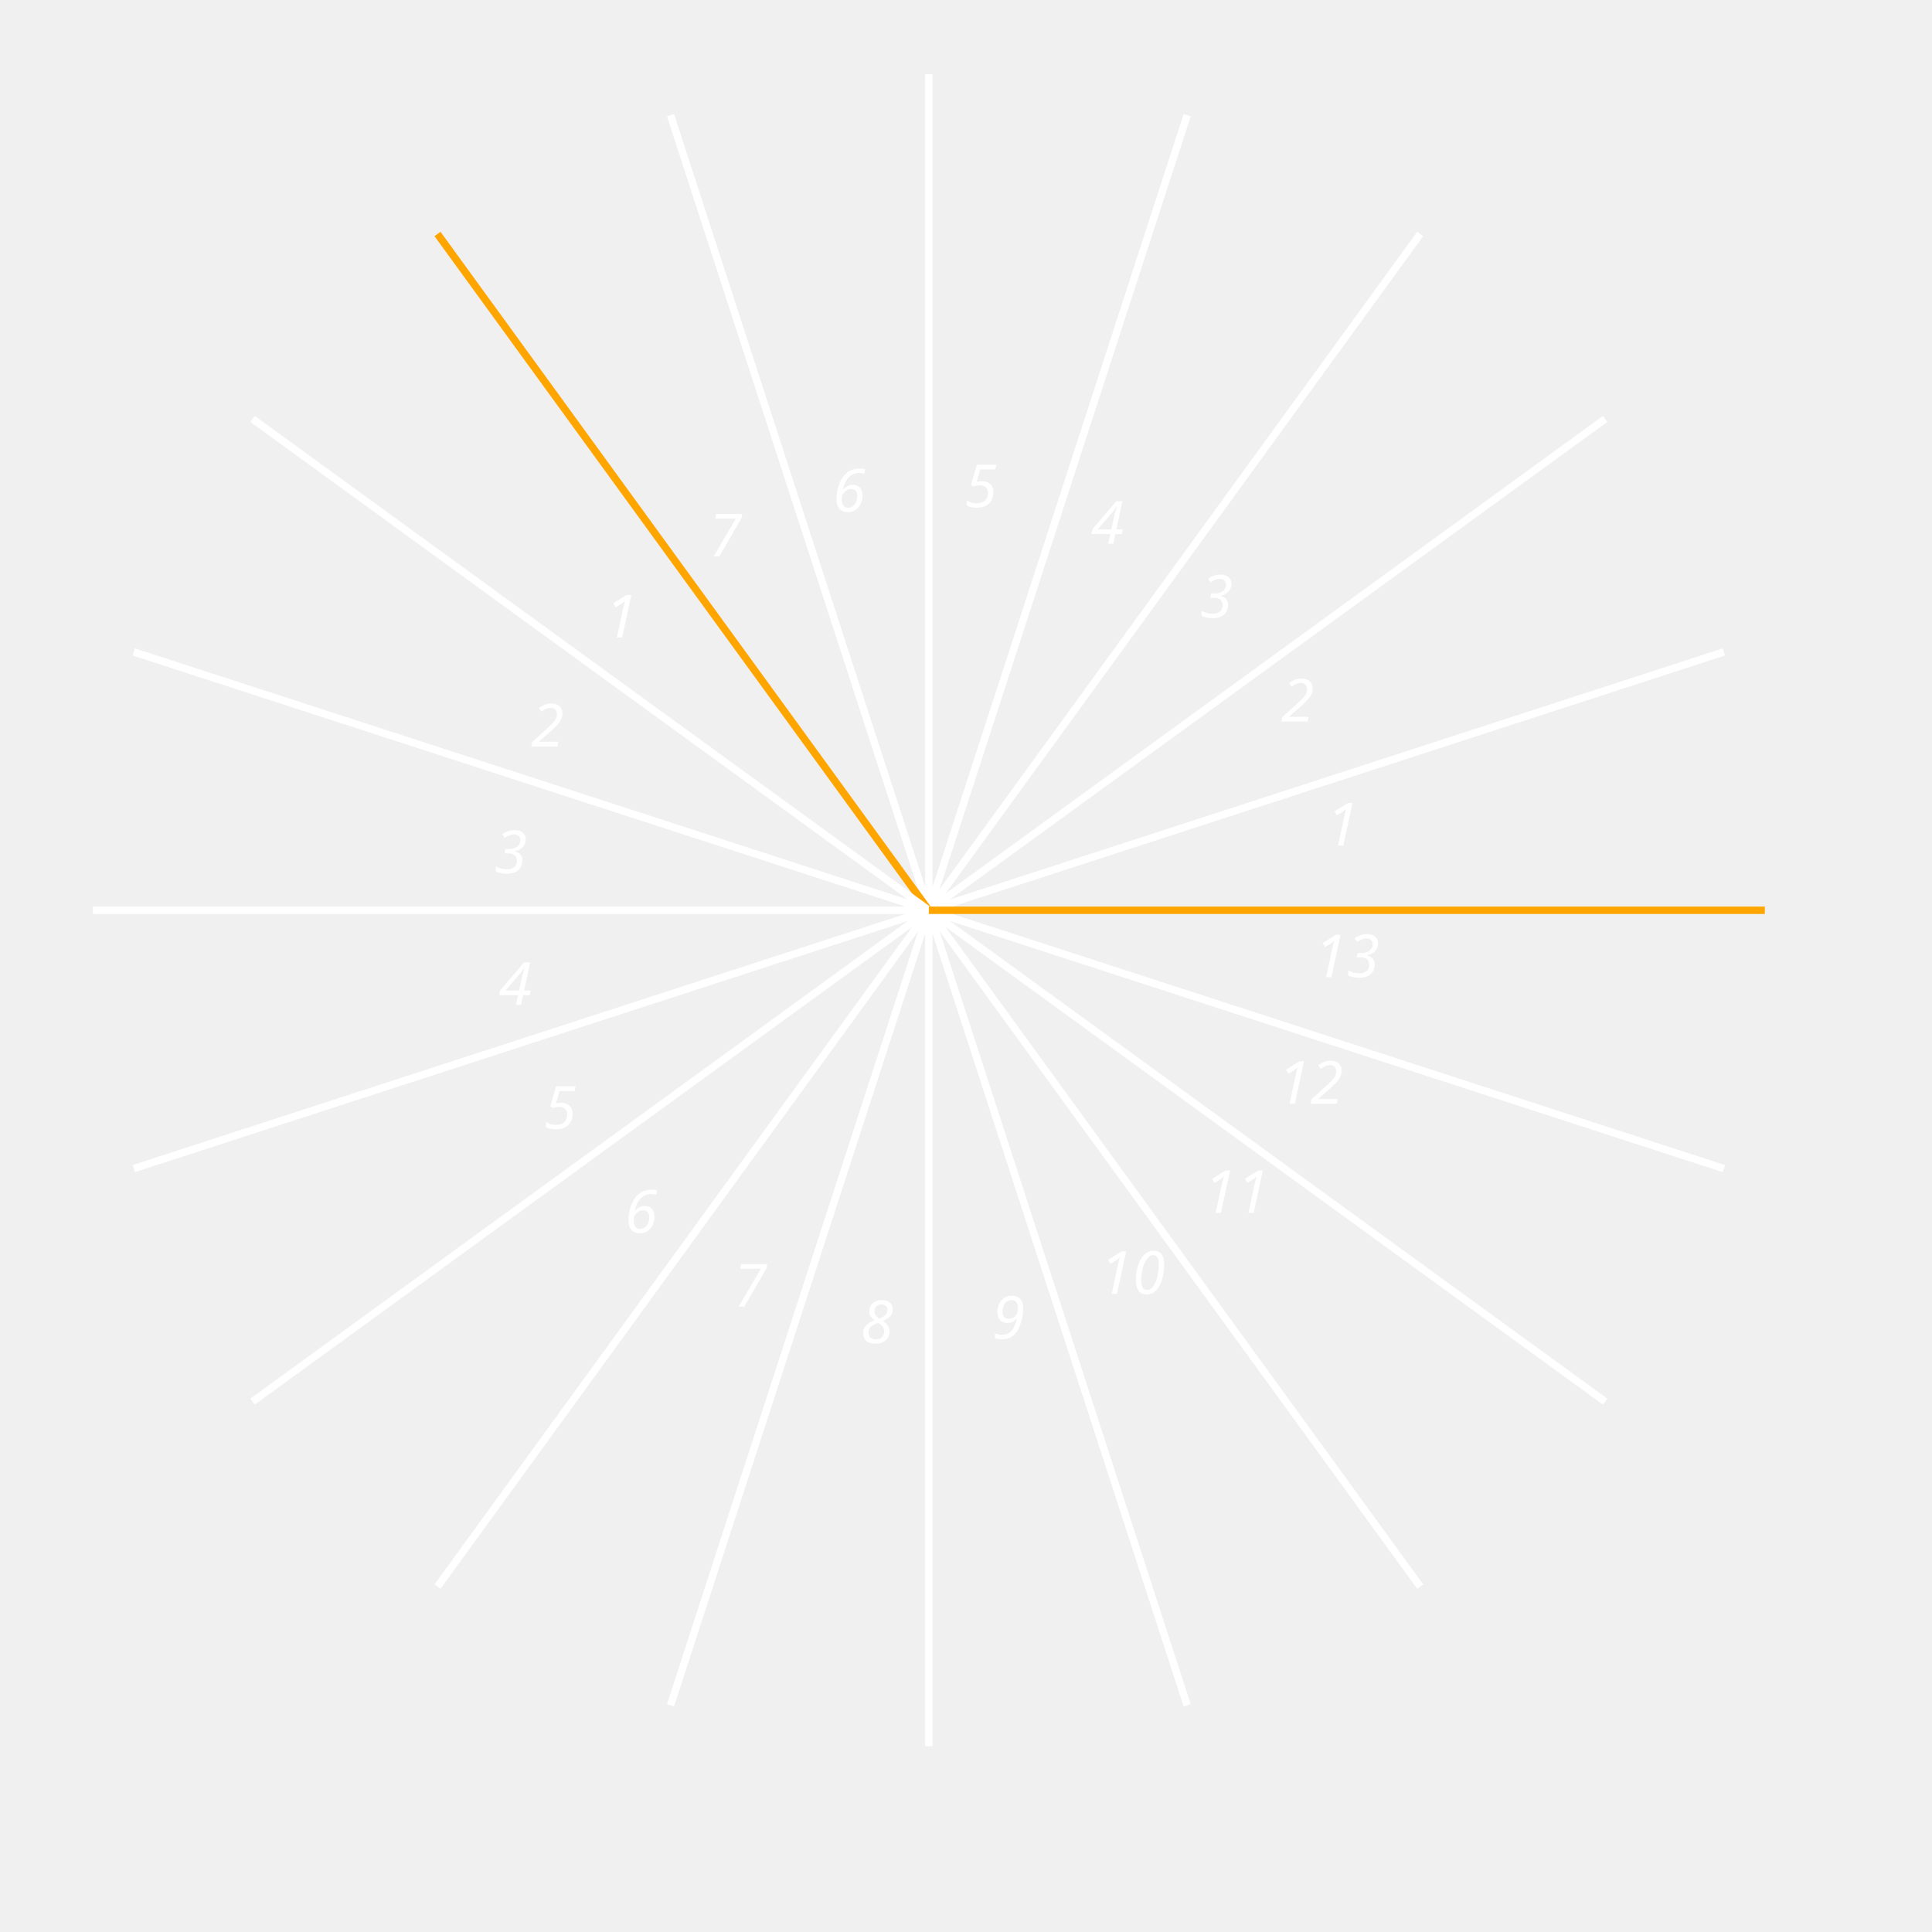
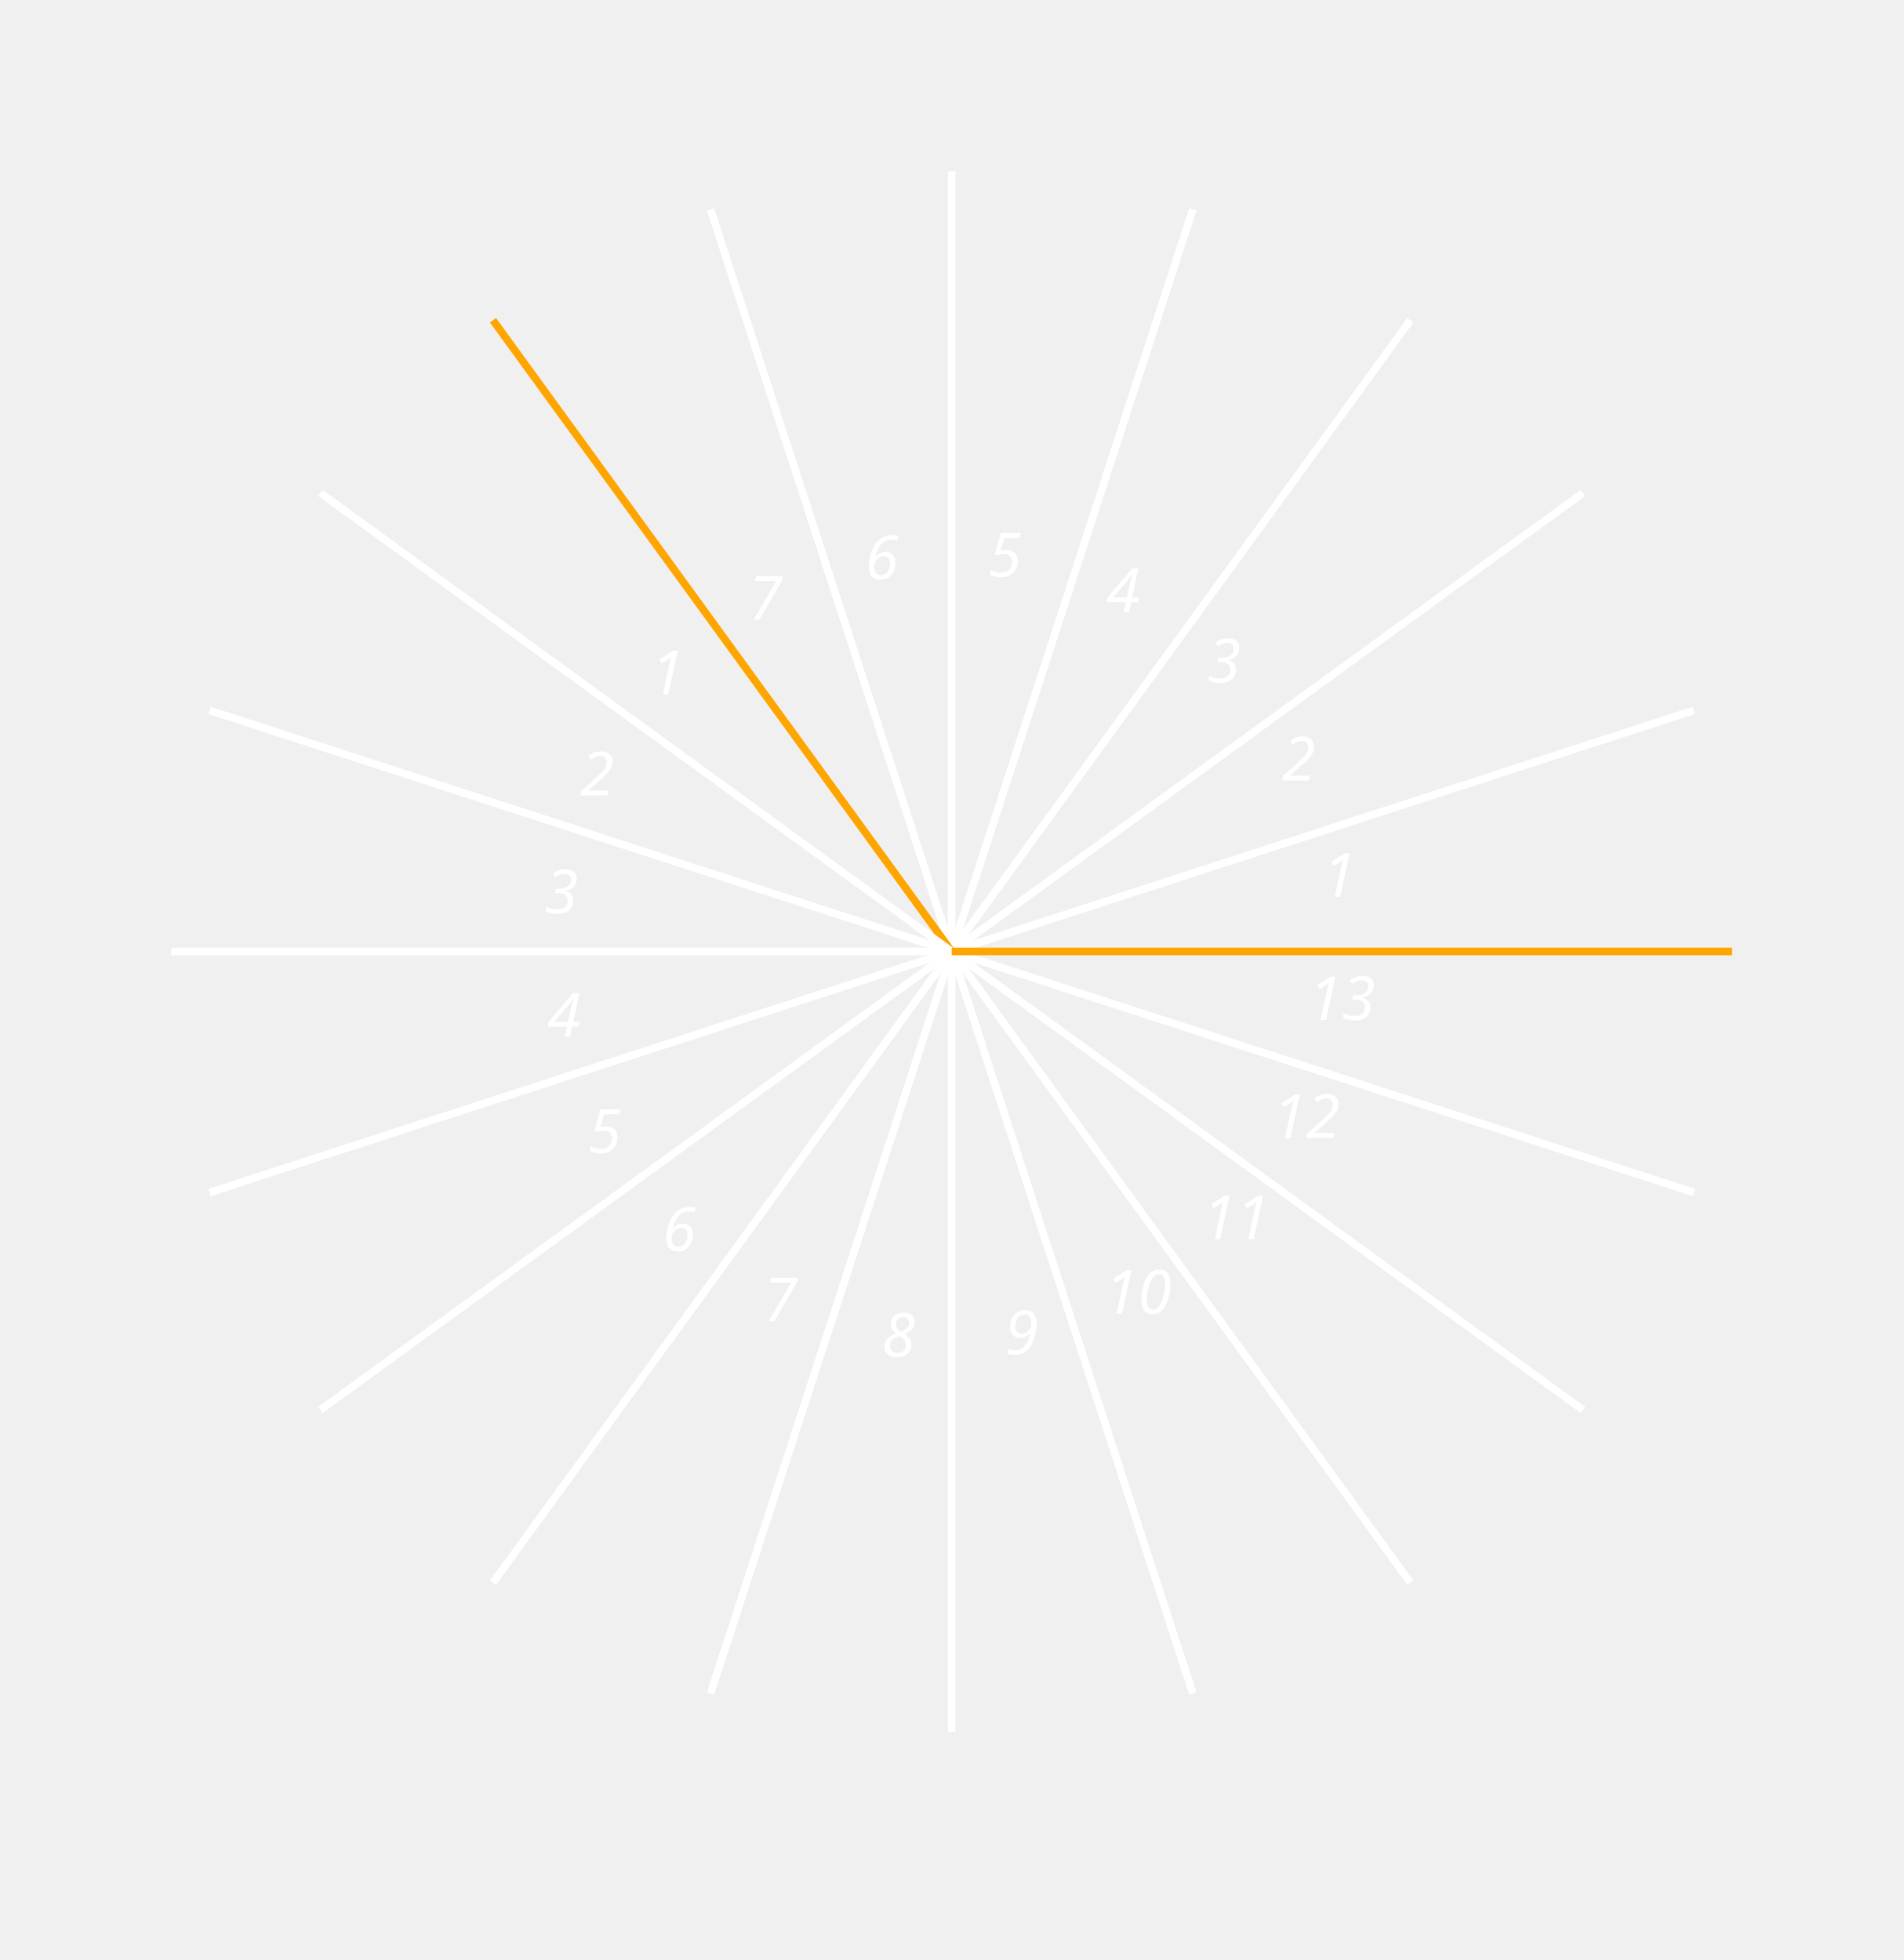
- <svg xmlns="http://www.w3.org/2000/svg" style="background : #444;" height="520.0" width="520.0" version="1.11.1">
-   <line x2="463.988" y1="245" stroke="white" stroke-width="2" fill="none" y2="175.471" x1="250" />
-   <text dy="4" font-size="16" font-style="italic" stroke="none" fill="white" font-family="CMU Serif" x="361.32" text-anchor="middle" y="223.55">1
+ <svg xmlns="http://www.w3.org/2000/svg" style="background : #444;" height="515.0" width="500.0" version="1.11.1">
+   <line x2="444.967" y1="250" stroke="white" stroke-width="2" fill="none" y2="186.652" x1="250" />
+   <text dy="4" font-size="16" font-style="italic" stroke="none" fill="white" font-family="CMU Serif" x="351.81" text-anchor="middle" y="231.641">1
  </text>
-   <line x2="432.029" y1="245" stroke="white" stroke-width="2" fill="none" y2="112.748" x1="250" />
-   <text dy="4" font-size="16" font-style="italic" stroke="none" fill="white" font-family="CMU Serif" x="349.243" text-anchor="middle" y="190.2">2
+   <line x2="415.848" y1="250" stroke="white" stroke-width="2" fill="none" y2="129.504" x1="250" />
+   <text dy="4" font-size="16" font-style="italic" stroke="none" fill="white" font-family="CMU Serif" x="341.153" text-anchor="middle" y="201.078">2
  </text>
-   <line x2="382.252" y1="245" stroke="white" stroke-width="2" fill="none" y2="62.971" x1="250" />
-   <text dy="4" font-size="16" font-style="italic" stroke="none" fill="white" font-family="CMU Serif" x="327.452" text-anchor="middle" y="162.215">3
+   <line x2="370.496" y1="250" stroke="white" stroke-width="2" fill="none" y2="84.152" x1="250" />
+   <text dy="4" font-size="16" font-style="italic" stroke="none" fill="white" font-family="CMU Serif" x="321.574" text-anchor="middle" y="175.305">3
  </text>
-   <line x2="319.529" y1="245" stroke="white" stroke-width="2" fill="none" y2="31.012" x1="250" />
-   <text dy="4" font-size="16" font-style="italic" stroke="none" fill="white" font-family="CMU Serif" x="298.079" text-anchor="middle" y="142.332">4
+   <line x2="313.348" y1="250" stroke="white" stroke-width="2" fill="none" y2="55.033" x1="250" />
+   <text dy="4" font-size="16" font-style="italic" stroke="none" fill="white" font-family="CMU Serif" x="294.989" text-anchor="middle" y="156.843">4
  </text>
-   <line x2="250" y1="245" stroke="white" stroke-width="2" fill="none" y2="20" x1="250" />
-   <text dy="4" font-size="16" font-style="italic" stroke="none" fill="white" font-family="CMU Serif" x="264" text-anchor="middle" y="132.5">5
+   <line x2="250" y1="250" stroke="white" stroke-width="2" fill="none" y2="45" x1="250" />
+   <text dy="4" font-size="16" font-style="italic" stroke="none" fill="white" font-family="CMU Serif" x="264" text-anchor="middle" y="147.5">5
  </text>
-   <line x2="180.471" y1="245" stroke="white" stroke-width="2" fill="none" y2="31.012" x1="250" />
-   <text dy="4" font-size="16" font-style="italic" stroke="none" fill="white" font-family="CMU Serif" x="228.55" text-anchor="middle" y="133.68">6
+   <line x2="186.652" y1="250" stroke="white" stroke-width="2" fill="none" y2="55.033" x1="250" />
+   <text dy="4" font-size="16" font-style="italic" stroke="none" fill="white" font-family="CMU Serif" x="231.641" text-anchor="middle" y="148.19">6
  </text>
-   <line x2="117.748" y1="245" stroke="orange" stroke-width="2" fill="none" y2="62.971" x1="250" />
-   <text dy="4" font-size="16" font-style="italic" stroke="none" fill="white" font-family="CMU Serif" x="195.2" text-anchor="middle" y="145.757">7
+   <line x2="129.504" y1="250" stroke="orange" stroke-width="2" fill="none" y2="84.152" x1="250" />
+   <text dy="4" font-size="16" font-style="italic" stroke="none" fill="white" font-family="CMU Serif" x="201.078" text-anchor="middle" y="158.847">7
  </text>
-   <line x2="67.971" y1="245" stroke="white" stroke-width="2" fill="none" y2="112.748" x1="250" />
-   <text dy="4" font-size="16" font-style="italic" stroke="none" fill="white" font-family="CMU Serif" x="167.215" text-anchor="middle" y="167.548">1
+   <line x2="84.152" y1="250" stroke="white" stroke-width="2" fill="none" y2="129.504" x1="250" />
+   <text dy="4" font-size="16" font-style="italic" stroke="none" fill="white" font-family="CMU Serif" x="175.305" text-anchor="middle" y="178.426">1
  </text>
-   <line x2="36.012" y1="245" stroke="white" stroke-width="2" fill="none" y2="175.471" x1="250" />
-   <text dy="4" font-size="16" font-style="italic" stroke="none" fill="white" font-family="CMU Serif" x="147.332" text-anchor="middle" y="196.921">2
+   <line x2="55.033" y1="250" stroke="white" stroke-width="2" fill="none" y2="186.652" x1="250" />
+   <text dy="4" font-size="16" font-style="italic" stroke="none" fill="white" font-family="CMU Serif" x="156.843" text-anchor="middle" y="205.011">2
  </text>
-   <line x2="25" y1="245" stroke="white" stroke-width="2" fill="none" y2="245" x1="250" />
-   <text dy="4" font-size="16" font-style="italic" stroke="none" fill="white" font-family="CMU Serif" x="137.5" text-anchor="middle" y="231">3
+   <line x2="45" y1="250" stroke="white" stroke-width="2" fill="none" y2="250" x1="250" />
+   <text dy="4" font-size="16" font-style="italic" stroke="none" fill="white" font-family="CMU Serif" x="147.5" text-anchor="middle" y="236">3
  </text>
-   <line x2="36.012" y1="245" stroke="white" stroke-width="2" fill="none" y2="314.529" x1="250" />
-   <text dy="4" font-size="16" font-style="italic" stroke="none" fill="white" font-family="CMU Serif" x="138.68" text-anchor="middle" y="266.45">4
+   <line x2="55.033" y1="250" stroke="white" stroke-width="2" fill="none" y2="313.348" x1="250" />
+   <text dy="4" font-size="16" font-style="italic" stroke="none" fill="white" font-family="CMU Serif" x="148.19" text-anchor="middle" y="268.359">4
  </text>
-   <line x2="67.971" y1="245" stroke="white" stroke-width="2" fill="none" y2="377.252" x1="250" />
-   <text dy="4" font-size="16" font-style="italic" stroke="none" fill="white" font-family="CMU Serif" x="150.757" text-anchor="middle" y="299.8">5
+   <line x2="84.152" y1="250" stroke="white" stroke-width="2" fill="none" y2="370.496" x1="250" />
+   <text dy="4" font-size="16" font-style="italic" stroke="none" fill="white" font-family="CMU Serif" x="158.847" text-anchor="middle" y="298.922">5
  </text>
-   <line x2="117.748" y1="245" stroke="white" stroke-width="2" fill="none" y2="427.029" x1="250" />
-   <text dy="4" font-size="16" font-style="italic" stroke="none" fill="white" font-family="CMU Serif" x="172.548" text-anchor="middle" y="327.785">6
+   <line x2="129.504" y1="250" stroke="white" stroke-width="2" fill="none" y2="415.848" x1="250" />
+   <text dy="4" font-size="16" font-style="italic" stroke="none" fill="white" font-family="CMU Serif" x="178.426" text-anchor="middle" y="324.695">6
  </text>
-   <line x2="180.471" y1="245" stroke="white" stroke-width="2" fill="none" y2="458.988" x1="250" />
-   <text dy="4" font-size="16" font-style="italic" stroke="none" fill="white" font-family="CMU Serif" x="201.921" text-anchor="middle" y="347.668">7
+   <line x2="186.652" y1="250" stroke="white" stroke-width="2" fill="none" y2="444.967" x1="250" />
+   <text dy="4" font-size="16" font-style="italic" stroke="none" fill="white" font-family="CMU Serif" x="205.011" text-anchor="middle" y="343.157">7
  </text>
-   <line x2="250" y1="245" stroke="white" stroke-width="2" fill="none" y2="470" x1="250" />
-   <text dy="4" font-size="16" font-style="italic" stroke="none" fill="white" font-family="CMU Serif" x="236" text-anchor="middle" y="357.5">8
+   <line x2="250" y1="250" stroke="white" stroke-width="2" fill="none" y2="455" x1="250" />
+   <text dy="4" font-size="16" font-style="italic" stroke="none" fill="white" font-family="CMU Serif" x="236" text-anchor="middle" y="352.5">8
  </text>
-   <line x2="319.529" y1="245" stroke="white" stroke-width="2" fill="none" y2="458.988" x1="250" />
-   <text dy="4" font-size="16" font-style="italic" stroke="none" fill="white" font-family="CMU Serif" x="271.45" text-anchor="middle" y="356.32">9
+   <line x2="313.348" y1="250" stroke="white" stroke-width="2" fill="none" y2="444.967" x1="250" />
+   <text dy="4" font-size="16" font-style="italic" stroke="none" fill="white" font-family="CMU Serif" x="268.359" text-anchor="middle" y="351.81">9
  </text>
-   <line x2="382.252" y1="245" stroke="white" stroke-width="2" fill="none" y2="427.029" x1="250" />
-   <text dy="4" font-size="16" font-style="italic" stroke="none" fill="white" font-family="CMU Serif" x="304.8" text-anchor="middle" y="344.243">10
+   <line x2="370.496" y1="250" stroke="white" stroke-width="2" fill="none" y2="415.848" x1="250" />
+   <text dy="4" font-size="16" font-style="italic" stroke="none" fill="white" font-family="CMU Serif" x="298.922" text-anchor="middle" y="341.153">10
  </text>
-   <line x2="432.029" y1="245" stroke="white" stroke-width="2" fill="none" y2="377.252" x1="250" />
-   <text dy="4" font-size="16" font-style="italic" stroke="none" fill="white" font-family="CMU Serif" x="332.785" text-anchor="middle" y="322.452">11
+   <line x2="415.848" y1="250" stroke="white" stroke-width="2" fill="none" y2="370.496" x1="250" />
+   <text dy="4" font-size="16" font-style="italic" stroke="none" fill="white" font-family="CMU Serif" x="324.695" text-anchor="middle" y="321.574">11
  </text>
-   <line x2="463.988" y1="245" stroke="white" stroke-width="2" fill="none" y2="314.529" x1="250" />
-   <text dy="4" font-size="16" font-style="italic" stroke="none" fill="white" font-family="CMU Serif" x="352.668" text-anchor="middle" y="293.079">12
+   <line x2="444.967" y1="250" stroke="white" stroke-width="2" fill="none" y2="313.348" x1="250" />
+   <text dy="4" font-size="16" font-style="italic" stroke="none" fill="white" font-family="CMU Serif" x="343.157" text-anchor="middle" y="294.989">12
  </text>
-   <line x2="475" y1="245" stroke="orange" stroke-width="2" fill="none" y2="245" x1="250" />
-   <text dy="4" font-size="16" font-style="italic" stroke="none" fill="white" font-family="CMU Serif" x="362.5" text-anchor="middle" y="259">13
+   <line x2="455" y1="250" stroke="orange" stroke-width="2" fill="none" y2="250" x1="250" />
+   <text dy="4" font-size="16" font-style="italic" stroke="none" fill="white" font-family="CMU Serif" x="352.5" text-anchor="middle" y="264">13
  </text>
</svg>
